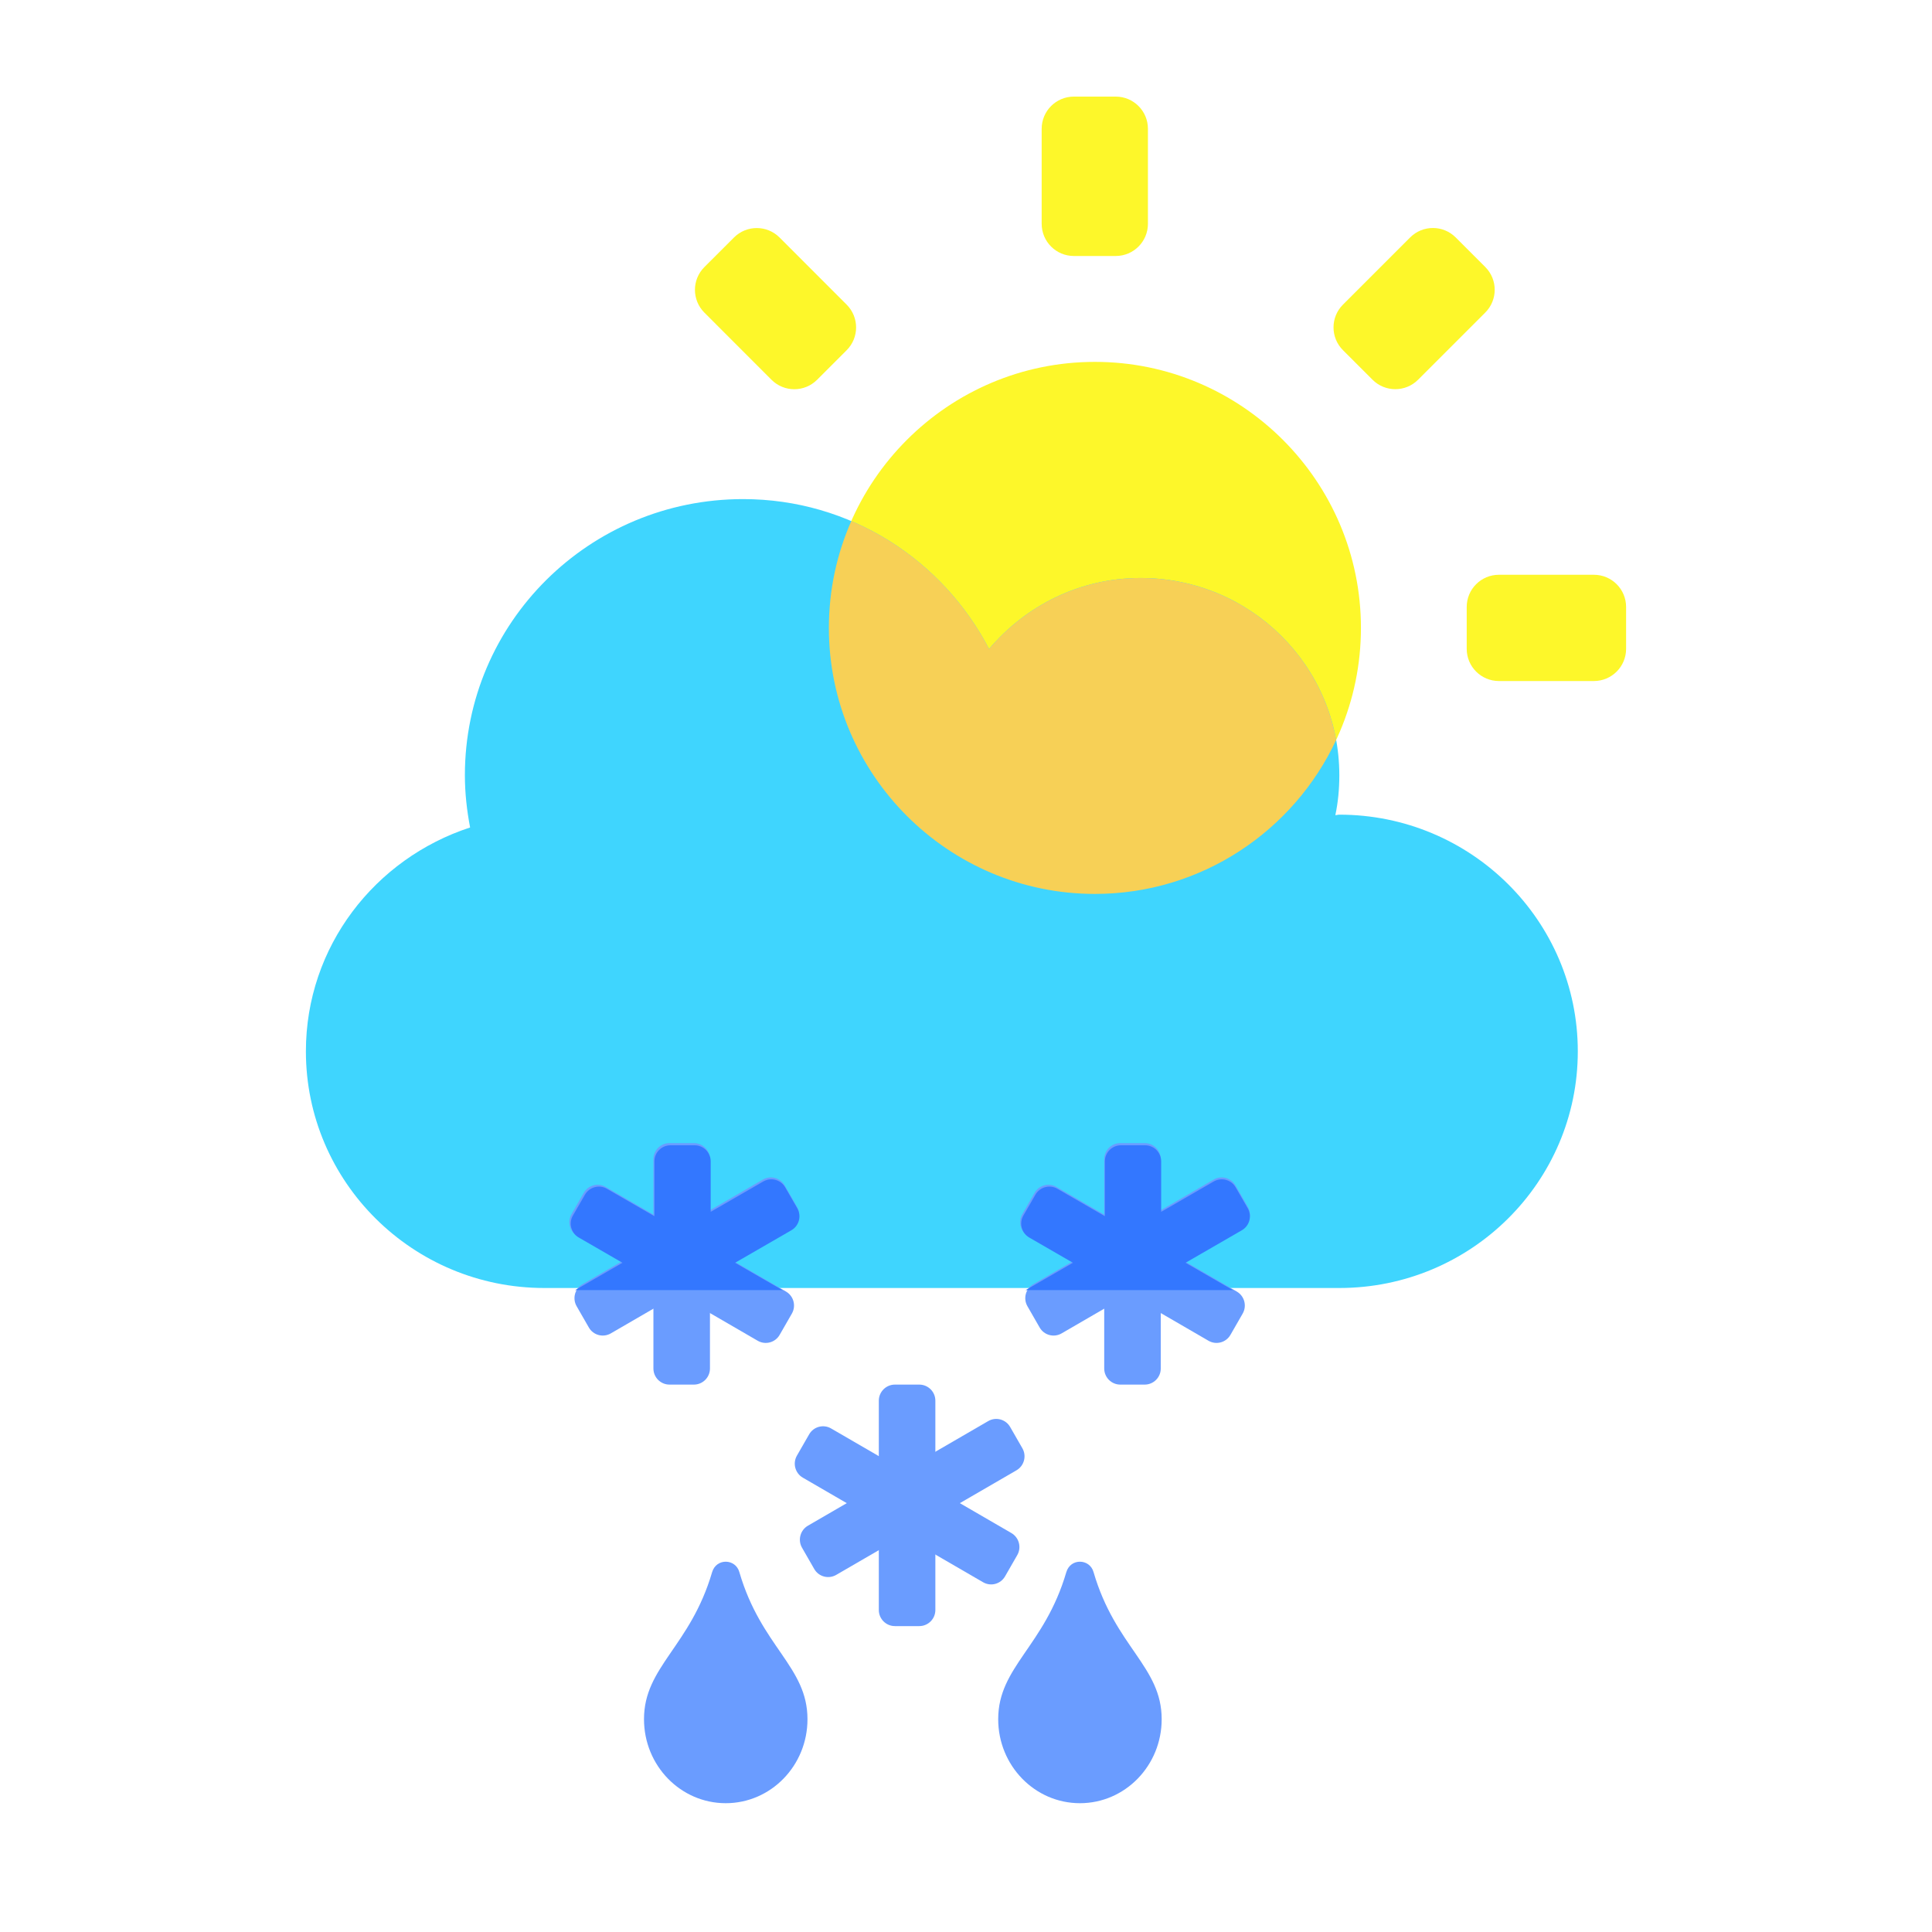
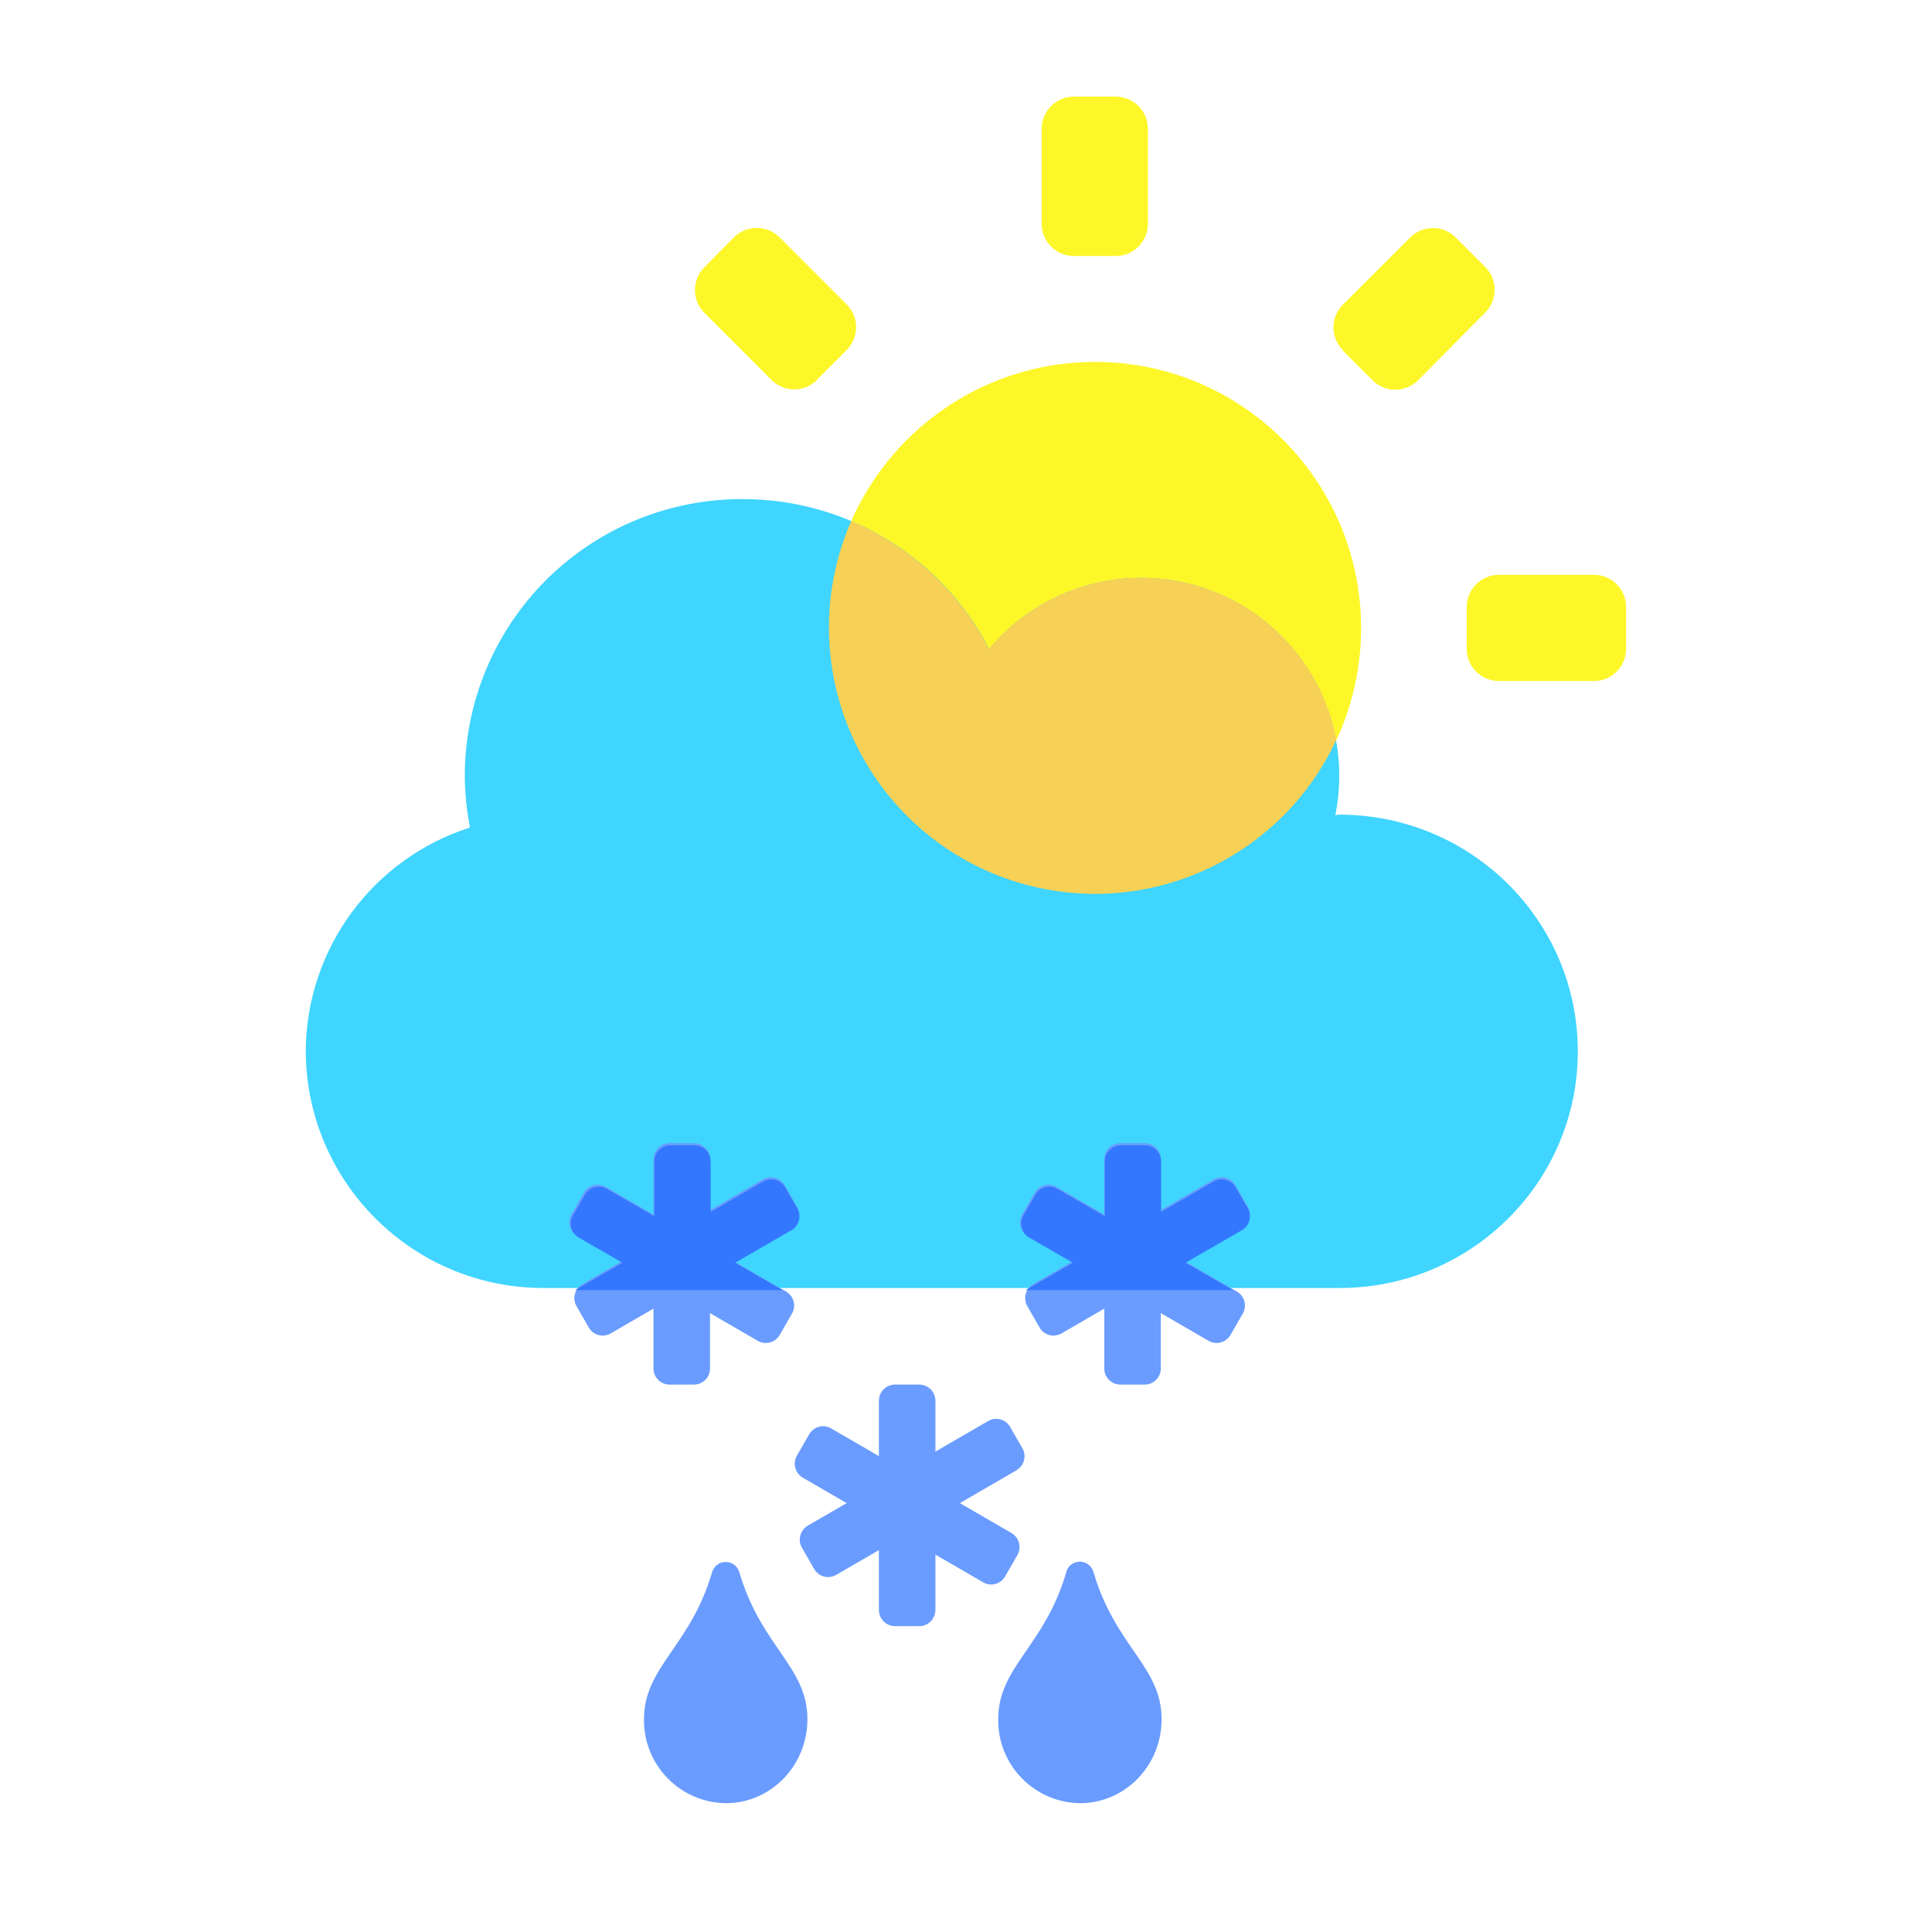
- <svg xmlns="http://www.w3.org/2000/svg" width="120" height="120" viewBox="0 0 120 120" fill="none">
-   <path d="M51.483 39C51.483 48.111 58.895 55.523 68.007 55.523C77.118 55.523 84.53 48.111 84.53 39C84.53 29.889 77.118 22.477 68.007 22.477C58.895 22.477 51.483 29.889 51.483 39ZM64.7 8C64.7 6.895 65.595 6 66.7 6H69.3C70.405 6 71.3 6.895 71.3 8V13.9C71.3 15.005 70.405 15.9 69.3 15.9H66.7C65.595 15.9 64.7 15.005 64.7 13.9V8ZM35 37.7C35 36.595 35.895 35.7 37 35.7H42.9C44.005 35.7 44.9 36.595 44.9 37.7V40.3C44.9 41.405 44.005 42.3 42.9 42.3H37C35.895 42.3 35 41.405 35 40.3V37.7ZM91.1 37.7C91.1 36.595 91.995 35.7 93.1 35.7H99C100.105 35.7 101 36.595 101 37.7V40.3C101 41.405 100.105 42.3 99 42.3H93.1C91.995 42.3 91.1 41.405 91.1 40.3V37.7ZM83.413 21.749C82.632 20.968 82.632 19.702 83.413 18.921L87.587 14.747C88.368 13.966 89.634 13.966 90.415 14.747L92.253 16.585C93.034 17.366 93.034 18.632 92.253 19.413L88.079 23.587C87.298 24.368 86.032 24.368 85.251 23.587L83.413 21.749ZM50.75 23.59C49.969 24.371 48.702 24.371 47.921 23.59L43.75 19.417C42.969 18.636 42.969 17.369 43.751 16.588L45.59 14.75C46.372 13.969 47.638 13.97 48.419 14.751L52.589 18.924C53.369 19.705 53.369 20.971 52.588 21.752L50.75 23.59Z" fill="#FDF72A" />
-   <path d="M83.188 50.6C83.095 50.6 83.018 50.631 82.941 50.631C83.11 49.834 83.188 49.008 83.188 48.15C83.188 41.382 77.664 35.9 70.844 35.9C67.048 35.9 63.7 37.63 61.432 40.31C58.562 34.797 52.837 31 46.156 31C36.605 31 28.875 38.672 28.875 48.15C28.875 49.268 28.998 50.34 29.199 51.396C23.29 53.326 19 58.792 19 65.3C19 73.416 25.635 80 33.812 80H83.188C91.365 80 98 73.416 98 65.3C98 57.184 91.365 50.6 83.188 50.6Z" fill="#3FD5FE" />
-   <path fill-rule="evenodd" clip-rule="evenodd" d="M68.007 55.523C58.895 55.523 51.483 48.111 51.483 39C51.483 36.641 51.98 34.396 52.875 32.364C56.569 33.938 59.589 36.77 61.432 40.31C63.7 37.63 67.048 35.9 70.844 35.9C76.911 35.9 81.952 40.238 82.991 45.961C80.36 51.603 74.633 55.523 68.007 55.523Z" fill="#F7D056" />
-   <rect x="40.585" y="71" width="3.512" height="15" rx="1" fill="#6A9CFF" />
-   <rect width="3.525" height="14.945" rx="1" transform="matrix(0.498161 -0.867085 0.86496 0.501841 35 76.2783)" fill="#6A9CFF" />
-   <rect width="3.525" height="14.945" rx="1" transform="matrix(-0.498161 -0.867085 -0.86496 0.501841 50 75.8213)" fill="#6A9CFF" />
-   <rect x="68.585" y="71" width="3.512" height="15" rx="1" fill="#6A9CFF" />
-   <rect width="3.525" height="14.945" rx="1" transform="matrix(0.498161 -0.867085 0.86496 0.501841 63 76.2783)" fill="#6A9CFF" />
-   <rect width="3.525" height="14.945" rx="1" transform="matrix(-0.498161 -0.867085 -0.86496 0.501841 78 75.8213)" fill="#6A9CFF" />
-   <rect x="54.585" y="86" width="3.512" height="15" rx="1" fill="#6A9CFF" />
-   <rect width="3.525" height="14.945" rx="1" transform="matrix(0.498161 -0.867085 0.86496 0.501841 49 91.2783)" fill="#6A9CFF" />
-   <rect width="3.525" height="14.945" rx="1" transform="matrix(-0.498161 -0.867085 -0.86496 0.501841 64 90.8213)" fill="#6A9CFF" />
-   <path fill-rule="evenodd" clip-rule="evenodd" d="M48.599 80.131L45.657 78.433L49.155 76.414C49.633 76.137 49.797 75.526 49.521 75.048L48.772 73.751C48.496 73.272 47.884 73.109 47.406 73.385L44.143 75.269V72.136C44.143 71.584 43.695 71.136 43.143 71.136H41.646C41.093 71.136 40.646 71.584 40.646 72.136V75.539L37.698 73.838C37.22 73.561 36.608 73.725 36.332 74.204L35.584 75.5C35.307 75.979 35.471 76.59 35.95 76.866L38.663 78.433L35.721 80.131H48.599Z" fill="#3377FF" />
-   <path fill-rule="evenodd" clip-rule="evenodd" d="M76.578 80.131L73.637 78.433L77.134 76.414C77.612 76.137 77.776 75.526 77.5 75.048L76.751 73.751C76.475 73.272 75.864 73.109 75.385 73.385L72.122 75.269V72.136C72.122 71.584 71.674 71.136 71.122 71.136H69.625C69.073 71.136 68.625 71.584 68.625 72.136V75.539L65.678 73.838C65.199 73.561 64.588 73.725 64.312 74.204L63.563 75.5C63.287 75.979 63.451 76.59 63.929 76.866L66.642 78.433L63.701 80.131H76.578Z" fill="#3377FF" />
-   <path d="M44.231 97.648C42.877 102.273 40 103.522 40 106.782C40 109.667 42.274 112 45.077 112C47.88 112 50.154 109.667 50.154 106.782C50.154 103.512 47.277 102.293 45.923 97.648C45.69 96.805 44.495 96.763 44.231 97.648Z" fill="#6A9CFF" />
-   <path d="M66.231 97.648C64.877 102.273 62 103.522 62 106.782C62 109.667 64.274 112 67.077 112C69.88 112 72.154 109.667 72.154 106.782C72.154 103.512 69.277 102.293 67.923 97.648C67.69 96.805 66.495 96.763 66.231 97.648Z" fill="#6A9CFF" />
+ <svg xmlns="http://www.w3.org/2000/svg" fill="none" viewBox="0 0 120 120">
+   <path d="M51.48 39a16.53 16.53 0 0 0 33.06 0c0-9.11-7.4-16.52-16.51-16.52A16.54 16.54 0 0 0 51.48 39ZM64.7 8c0-1.1.9-2 2-2h2.6a2 2 0 0 1 2 2v5.9a2 2 0 0 1-2 2h-2.6a2 2 0 0 1-2-2V8ZM35 37.7c0-1.1.9-2 2-2h5.9a2 2 0 0 1 2 2v2.6a2 2 0 0 1-2 2H37a2 2 0 0 1-2-2v-2.6Zm56.1 0c0-1.1.9-2 2-2H99a2 2 0 0 1 2 2v2.6a2 2 0 0 1-2 2h-5.9a2 2 0 0 1-2-2v-2.6Zm-7.69-15.95a2 2 0 0 1 0-2.83l4.18-4.17a2 2 0 0 1 2.83 0l1.83 1.83a2 2 0 0 1 0 2.83l-4.17 4.21a2 2 0 0 1-2.83 0l-1.84-1.84ZM50.75 23.6a2 2 0 0 1-2.83 0l-4.17-4.17a2 2 0 0 1 0-2.83l1.84-1.86a2 2 0 0 1 2.83 0l4.17 4.17a2 2 0 0 1 0 2.83l-1.84 1.84Z" fill="#FDF72A" />
+   <path d="M83.19 50.6c-.1 0-.17.03-.25.03a12.3 12.3 0 0 0-21.5-10.32A17.2 17.2 0 0 0 46.15 31a17.2 17.2 0 0 0-17.28 17.15c0 1.12.12 2.19.32 3.25a14.66 14.66 0 0 0-10.2 13.9A14.77 14.77 0 0 0 33.8 80H83.2C91.37 80 98 73.42 98 65.3s-6.63-14.7-14.81-14.7Z" fill="#3FD5FE" />
+   <path d="M68 55.52a16.54 16.54 0 0 1-15.13-23.16 17.34 17.34 0 0 1 8.56 7.95A12.32 12.32 0 0 1 83 45.96a16.54 16.54 0 0 1-14.98 9.56Z" fill="#F7D056" fill-rule="evenodd" clip-rule="evenodd" />
+   <rect fill="#6A9CFF" width="3.51" height="15" x="40.59" y="71" rx="1" />
+   <rect fill="#6A9CFF" width="3.53" height="14.95" rx="1" transform="matrix(.49816 -.86708 .86496 .50184 35 76.28)" />
+   <rect fill="#6A9CFF" width="3.53" height="14.95" rx="1" transform="matrix(-.49816 -.86708 -.86496 .50184 50 75.82)" />
+   <rect fill="#6A9CFF" width="3.51" height="15" x="68.59" y="71" rx="1" />
+   <rect fill="#6A9CFF" width="3.53" height="14.95" rx="1" transform="matrix(.49816 -.86708 .86496 .50184 63 76.28)" />
+   <rect fill="#6A9CFF" width="3.53" height="14.95" rx="1" transform="matrix(-.49816 -.86708 -.86496 .50184 78 75.82)" />
+   <rect fill="#6A9CFF" width="3.51" height="15" x="54.59" y="86" rx="1" />
+   <rect fill="#6A9CFF" width="3.53" height="14.95" rx="1" transform="matrix(.49816 -.86708 .86496 .50184 49 91.28)" />
+   <rect fill="#6A9CFF" width="3.53" height="14.95" rx="1" transform="matrix(-.49816 -.86708 -.86496 .50184 64 90.82)" />
+   <path d="m48.6 80.13-2.94-1.7 3.5-2.02a1 1 0 0 0 .36-1.36l-.75-1.3a1 1 0 0 0-1.36-.37l-3.27 1.89v-3.13a1 1 0 0 0-1-1h-1.5a1 1 0 0 0-1 1v3.4l-2.94-1.7a1 1 0 0 0-1.37.36l-.75 1.3a1 1 0 0 0 .37 1.37l2.71 1.56-2.94 1.7H48.6Zm27.98 0-2.94-1.7 3.5-2.02a1 1 0 0 0 .36-1.36l-.75-1.3a1 1 0 0 0-1.36-.37l-3.27 1.89v-3.13a1 1 0 0 0-1-1h-1.5a1 1 0 0 0-1 1v3.4l-2.94-1.7a1 1 0 0 0-1.37.36l-.75 1.3a1 1 0 0 0 .37 1.37l2.71 1.56-2.94 1.7h12.88Z" fill="#37F" fill-rule="evenodd" clip-rule="evenodd" />
+   <path d="M44.23 97.65c-1.35 4.62-4.23 5.87-4.23 9.13a5.15 5.15 0 0 0 5.08 5.22c2.8 0 5.07-2.33 5.07-5.22 0-3.27-2.87-4.49-4.23-9.13a.88.88 0 0 0-1.69 0Zm22 0c-1.35 4.62-4.23 5.87-4.23 9.13a5.15 5.15 0 0 0 5.08 5.22c2.8 0 5.07-2.33 5.07-5.22 0-3.27-2.87-4.49-4.23-9.13a.88.88 0 0 0-1.7 0Z" fill="#6A9CFF" />
</svg>
